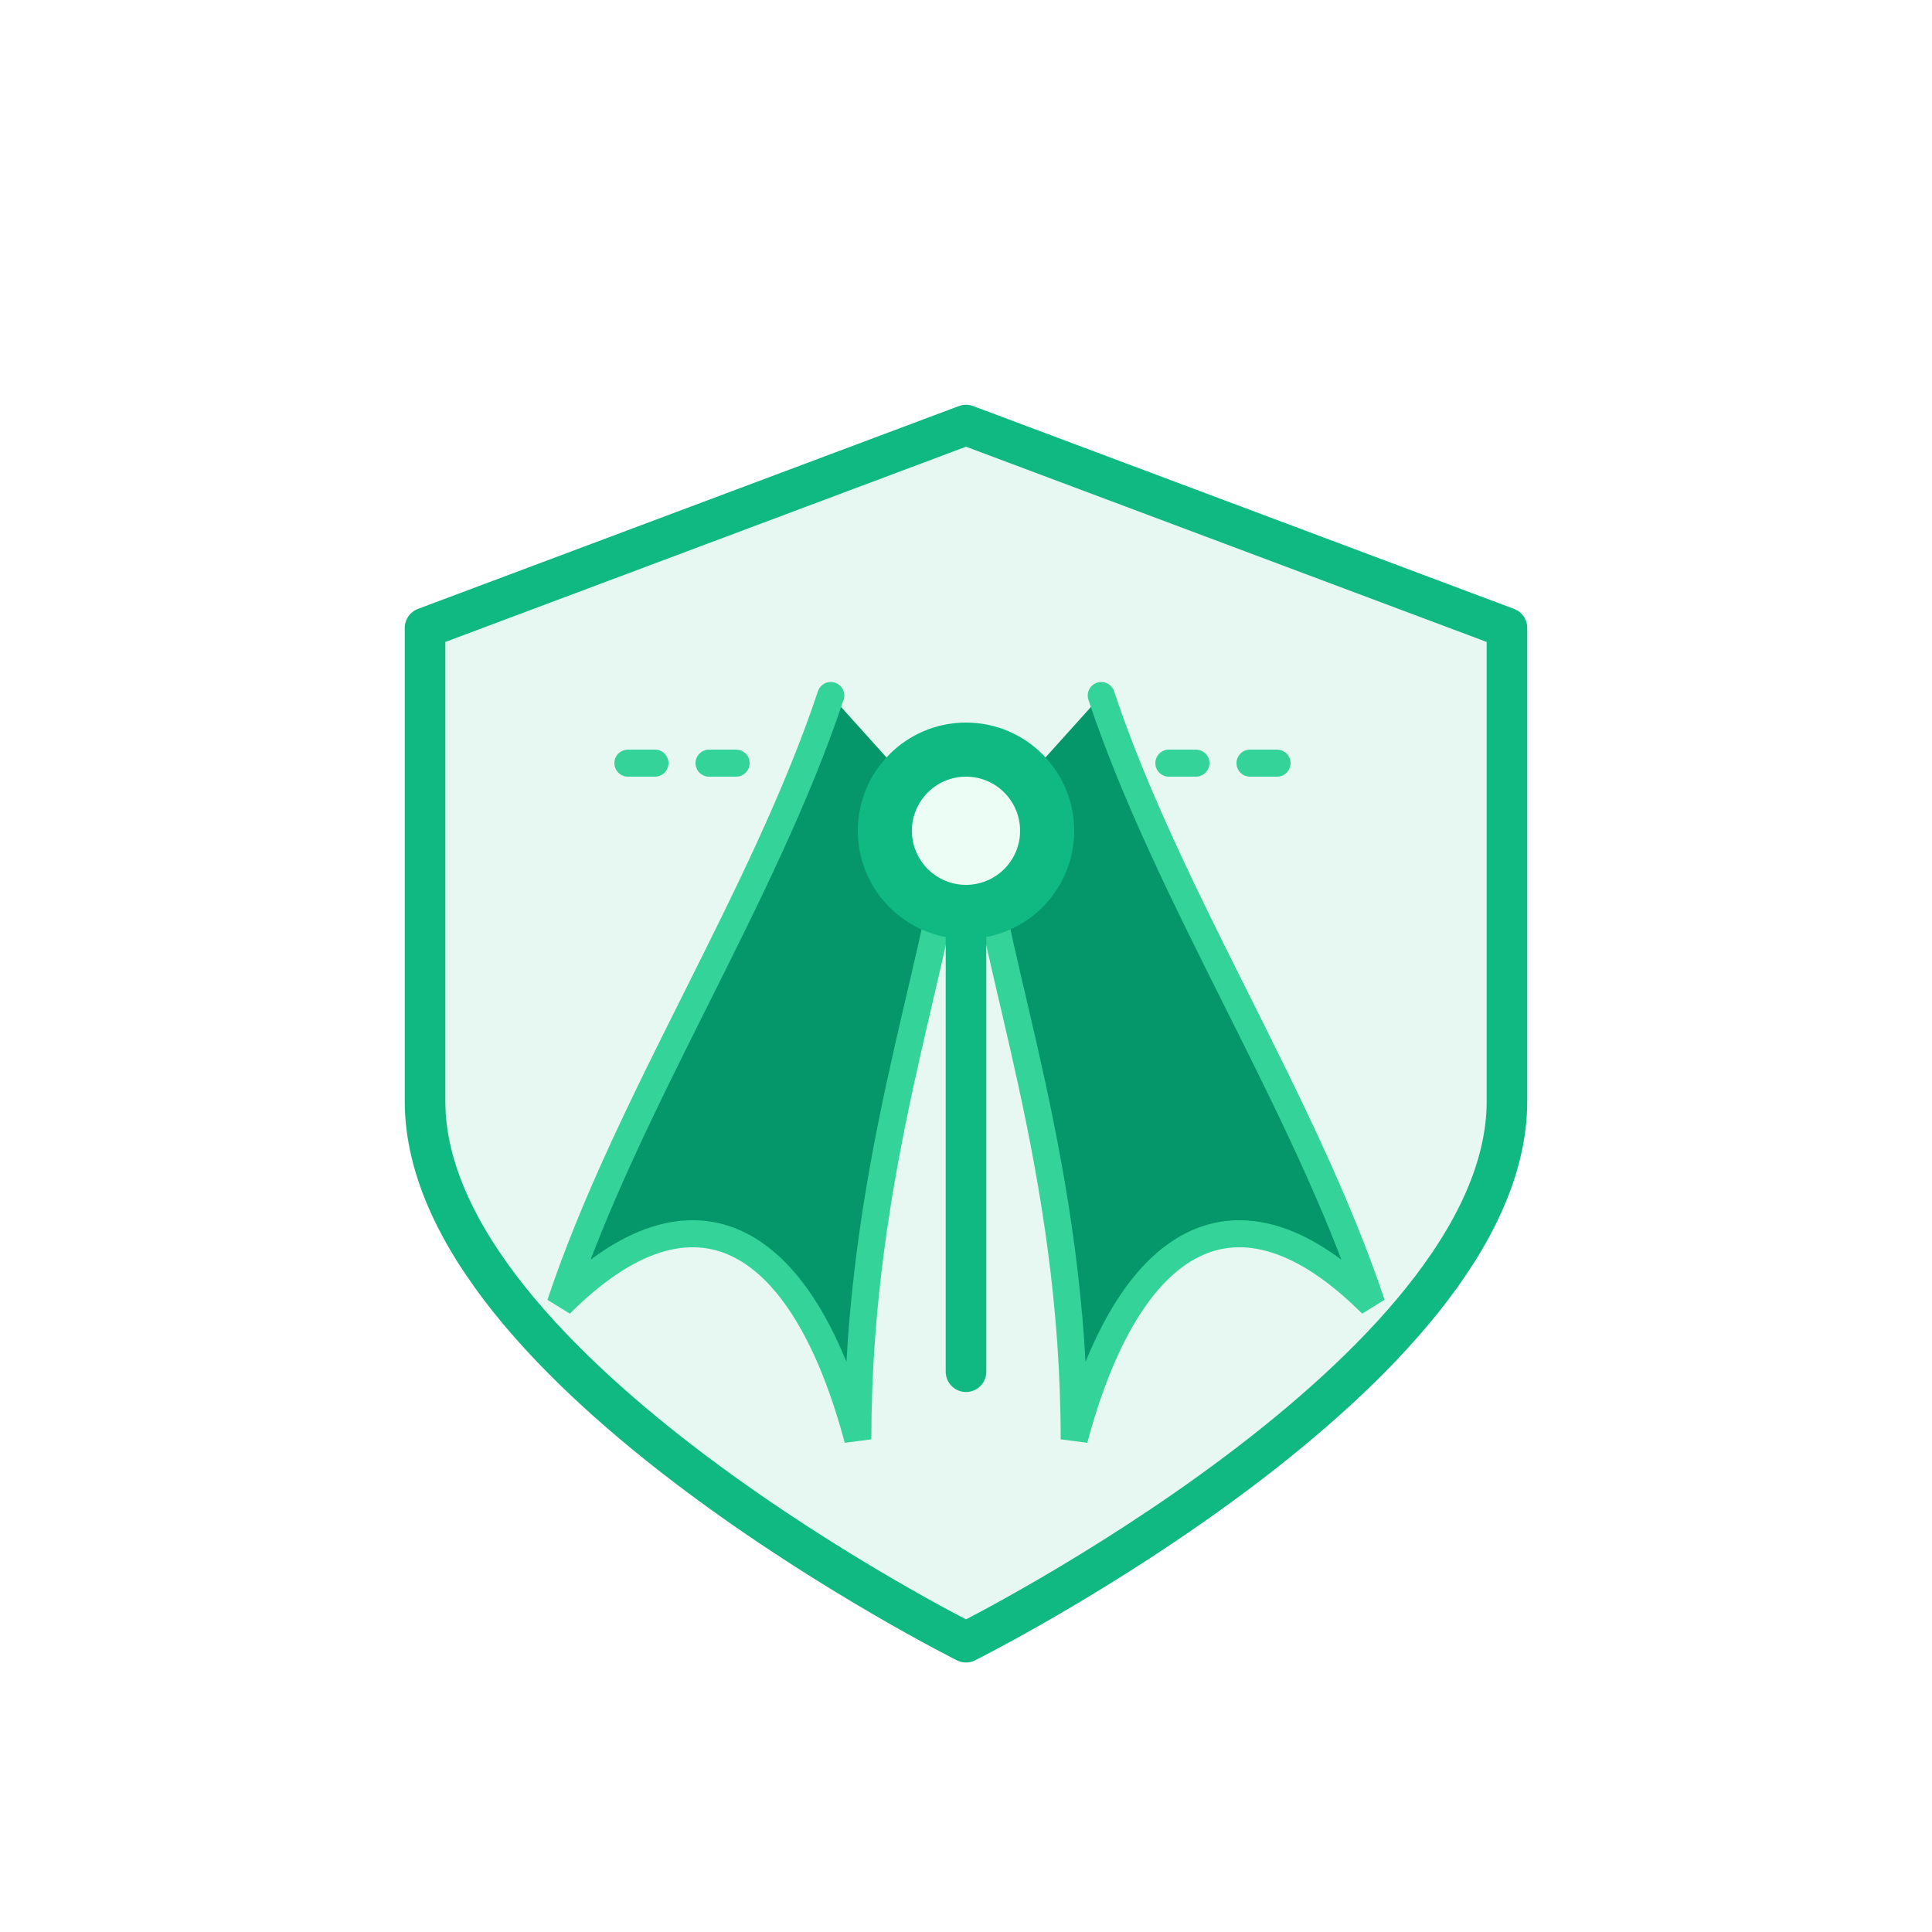
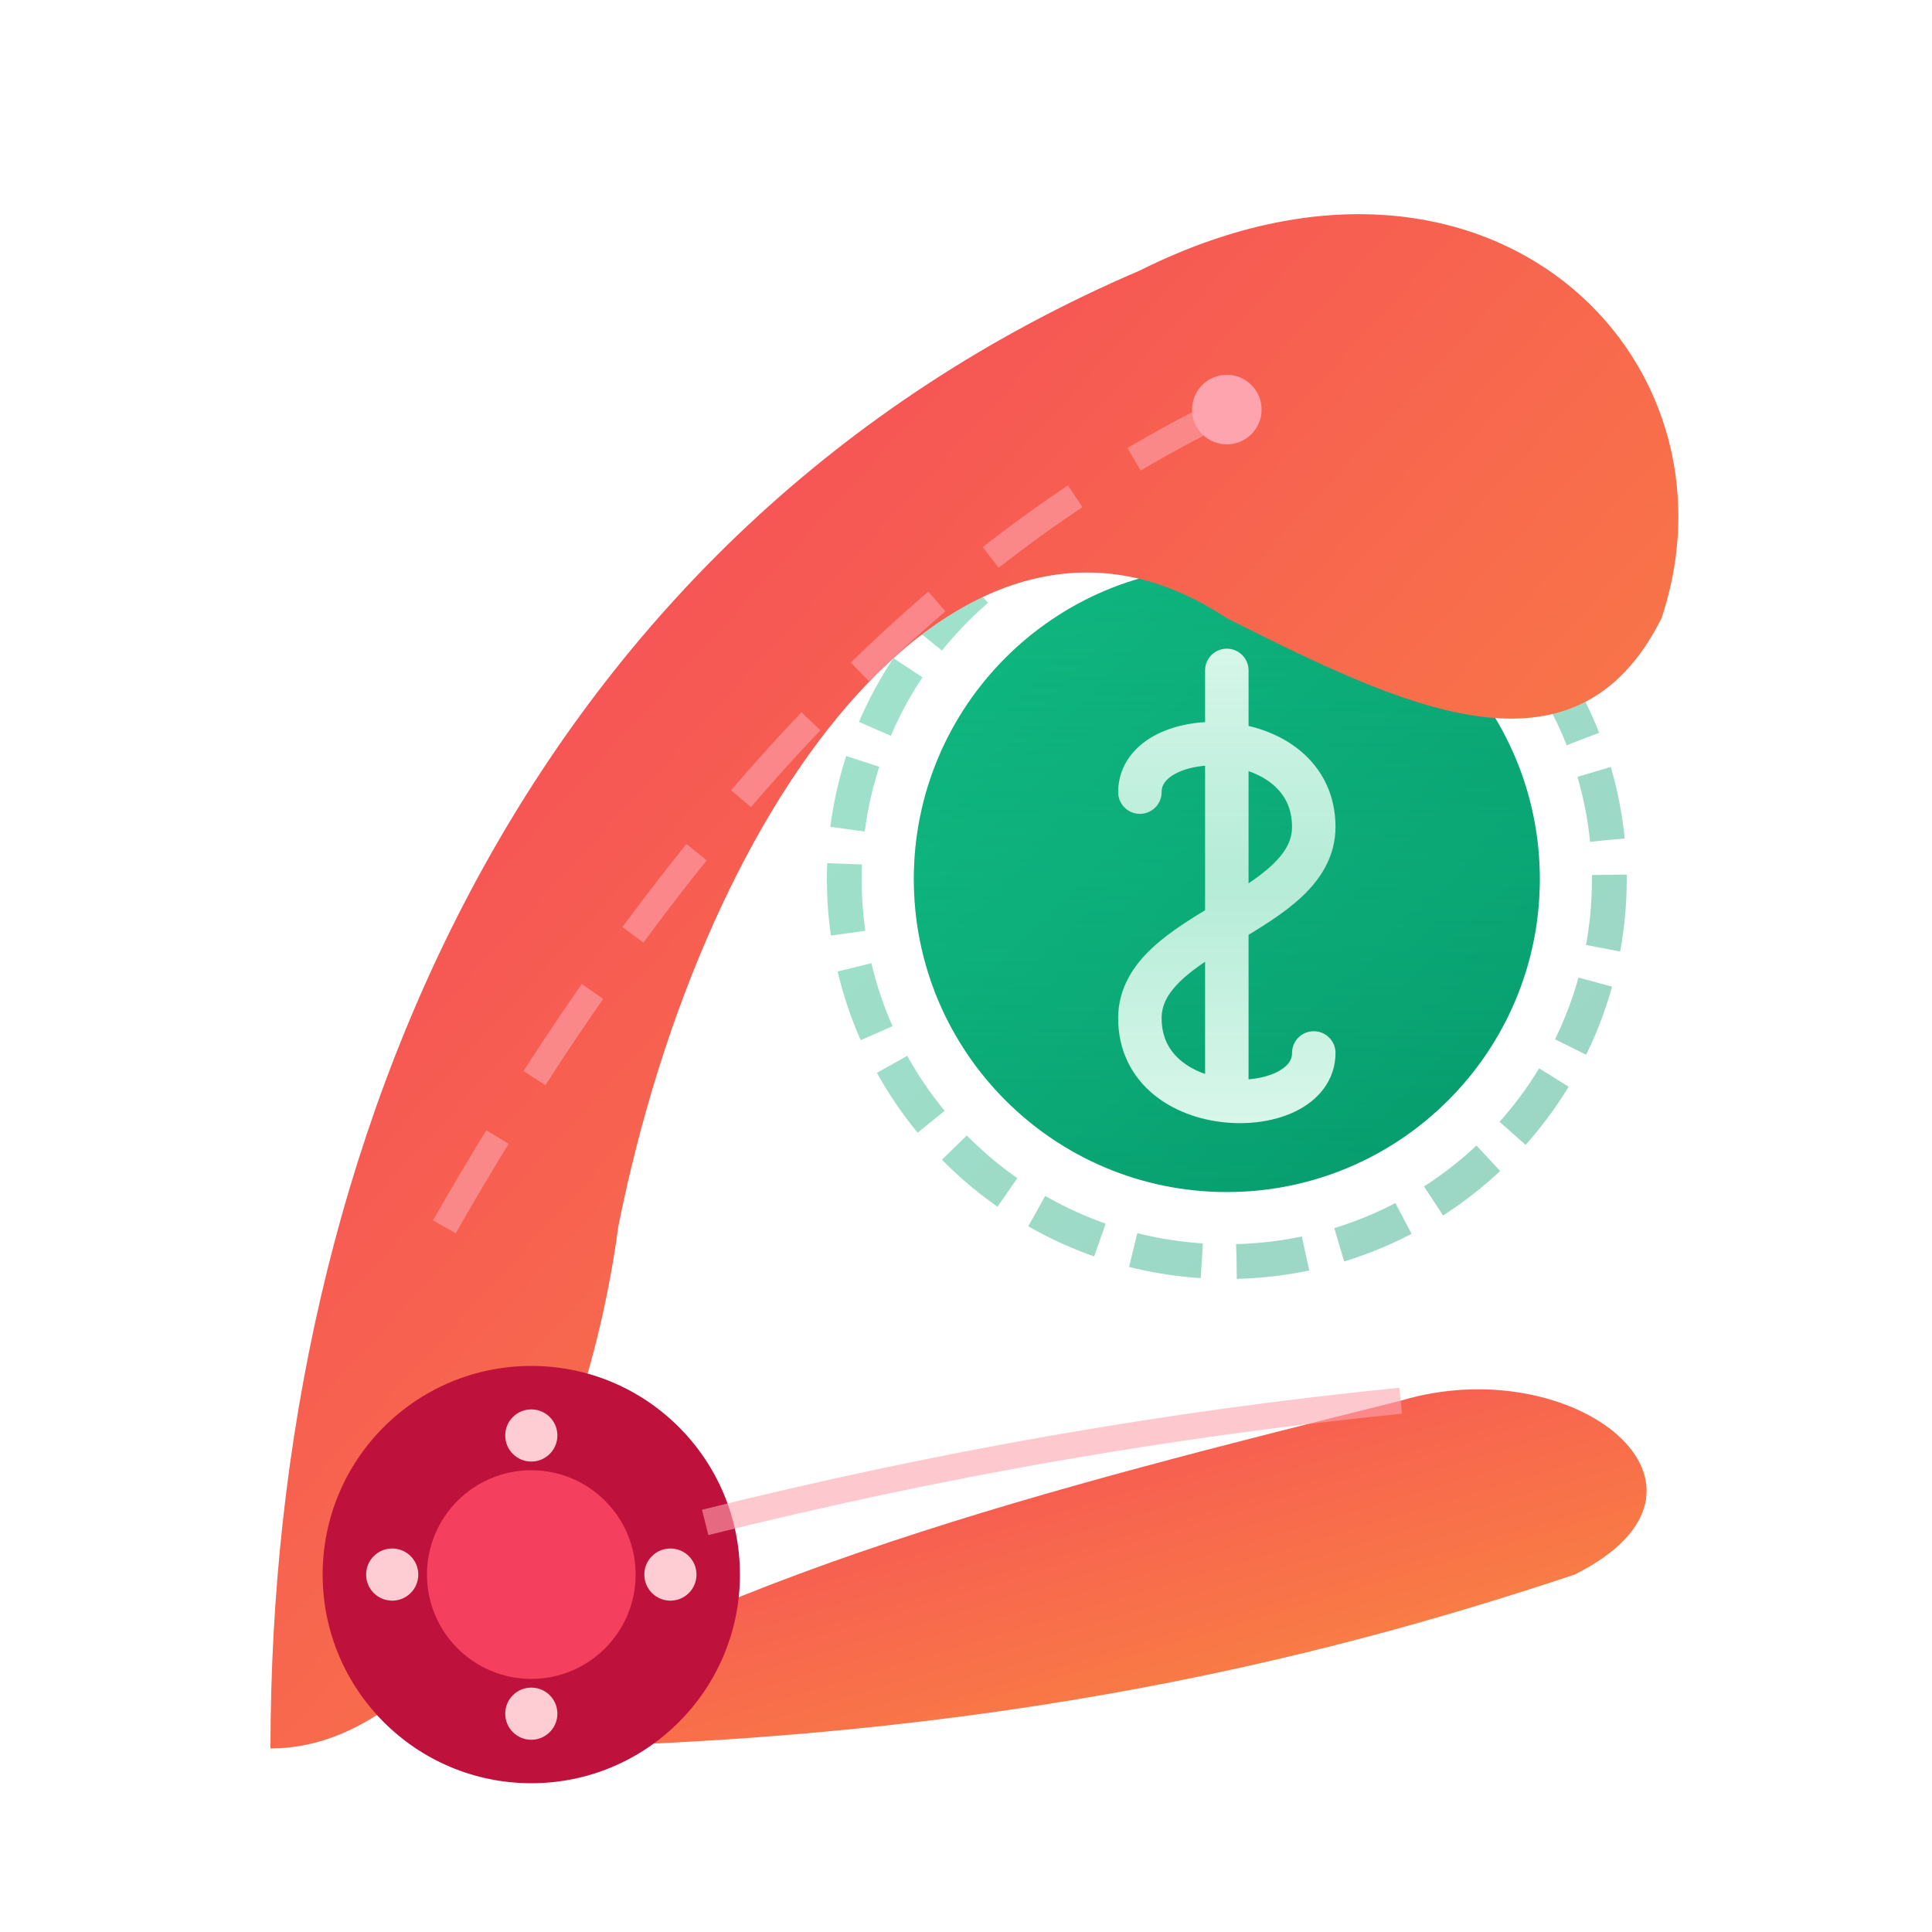
<svg xmlns="http://www.w3.org/2000/svg" viewBox="0 0 100 100" width="100%" height="100%">
-   <circle cx="50" cy="50" r="45" fill="none" class="bg-pulse" />
-   <g transform="translate(15, 15) scale(0.7)">
-     <path d="M50 10 L90 25 L90 60 C90 80 50 100 50 100 C50 100 10 80 10 60 L10 25 Z" fill="rgba(16, 185, 129, 0.1)" stroke="#10b981" stroke-width="3" stroke-linejoin="round" />
-     <path d="M40 30 C35 45 25 60 20 75 C30 65 38 70 42 85 C42 65 48 50 49 40" fill="#059669" stroke="#34d399" stroke-width="2" stroke-linecap="round" />
-     <path d="M60 30 C65 45 75 60 80 75 C70 65 62 70 58 85 C58 65 52 50 51 40" fill="#059669" stroke="#34d399" stroke-width="2" stroke-linecap="round" />
-     <circle cx="50" cy="40" r="8" fill="#10b981" />
-     <circle cx="50" cy="40" r="4" fill="#ecfdf5" />
-     <path d="M50 48 L50 80" stroke="#10b981" stroke-width="3" stroke-linecap="round" />
-     <line x1="25" y1="35" x2="35" y2="35" stroke="#34d399" stroke-width="2" stroke-linecap="round" stroke-dasharray="2, 4" />
-     <line x1="65" y1="35" x2="75" y2="35" stroke="#34d399" stroke-width="2" stroke-linecap="round" stroke-dasharray="2, 4" />
+   <defs>
+     <linearGradient id="clawGrad" x1="0%" y1="0%" x2="100%" y2="100%">
+       <stop offset="0%" stop-color="#f43f5e" />
+       <stop offset="100%" stop-color="#fb923c" />
+     </linearGradient>
+     <linearGradient id="coinGrad" x1="0%" y1="0%" x2="100%" y2="100%">
+       <stop offset="0%" stop-color="#10b981" />
+       <stop offset="100%" stop-color="#059669" />
+     </linearGradient>
+     <linearGradient id="scanGrad" x1="0%" y1="0%" x2="0%" y2="100%">
+       <stop offset="0%" stop-color="rgba(16,185,129,0)" />
+       <stop offset="50%" stop-color="rgba(16,185,129,0.5)" />
+       <stop offset="100%" stop-color="rgba(16,185,129,0)" />
+     </linearGradient>
+     <clipPath id="coinClip">
+       <circle cx="65" cy="45" r="18" />
+     </clipPath>
+   </defs>
+   <g transform="translate(5, 5) scale(0.9)">
+     <circle cx="65" cy="45" r="22" fill="none" stroke="url(#coinGrad)" stroke-width="2" opacity="0.4" stroke-dasharray="4 2" />
+     <circle cx="65" cy="45" r="18" fill="url(#coinGrad)" />
+     <path d="M65 33 L65 57 M60 40 C60 36 70 36 70 42 C70 47 60 48 60 53 C60 59 70 59 70 55" stroke="#ecfdf5" stroke-width="2.5" stroke-linecap="round" fill="none" />
+     <rect x="43" y="23" width="44" height="44" fill="url(#scanGrad)" opacity="0.5" clip-path="url(#coinClip)">
+       <animate attributeName="y" values="23; 67; 23" dur="3s" repeatCount="indefinite" />
+     </rect>
+     <path d="M20 95 C 35 85, 55 80, 75 75 C 85 72, 95 80, 85 85 C 70 90, 50 95, 20 95 Z" fill="url(#clawGrad)" />
+     <path d="M10 95 C 10 60, 25 25, 60 10 C 80 0, 95 15, 90 30 C 85 40, 75 35, 65 30 C 50 20, 35 40, 30 65 C 28 80, 20 95, 10 95 Z" fill="url(#clawGrad)" />
+     <circle cx="25" cy="85" r="12" fill="#be123c" />
+     <circle cx="25" cy="85" r="6" fill="#f43f5e" />
+     <circle cx="25" cy="77" r="1.5" fill="#fecdd3" />
+     <circle cx="25" cy="93" r="1.5" fill="#fecdd3" />
+     <circle cx="17" cy="85" r="1.5" fill="#fecdd3" />
+     <circle cx="33" cy="85" r="1.5" fill="#fecdd3" />
+     <path d="M20 65 Q 40 30 65 18" fill="none" stroke="#fda4af" stroke-width="1.5" stroke-dasharray="6 4" opacity="0.6" />
+     <circle cx="65" cy="18" r="2" fill="#fda4af" />
+     <path d="M35 82 Q 55 77 75 75" fill="none" stroke="#fda4af" stroke-width="1.5" opacity="0.6" />
  </g>
</svg>
